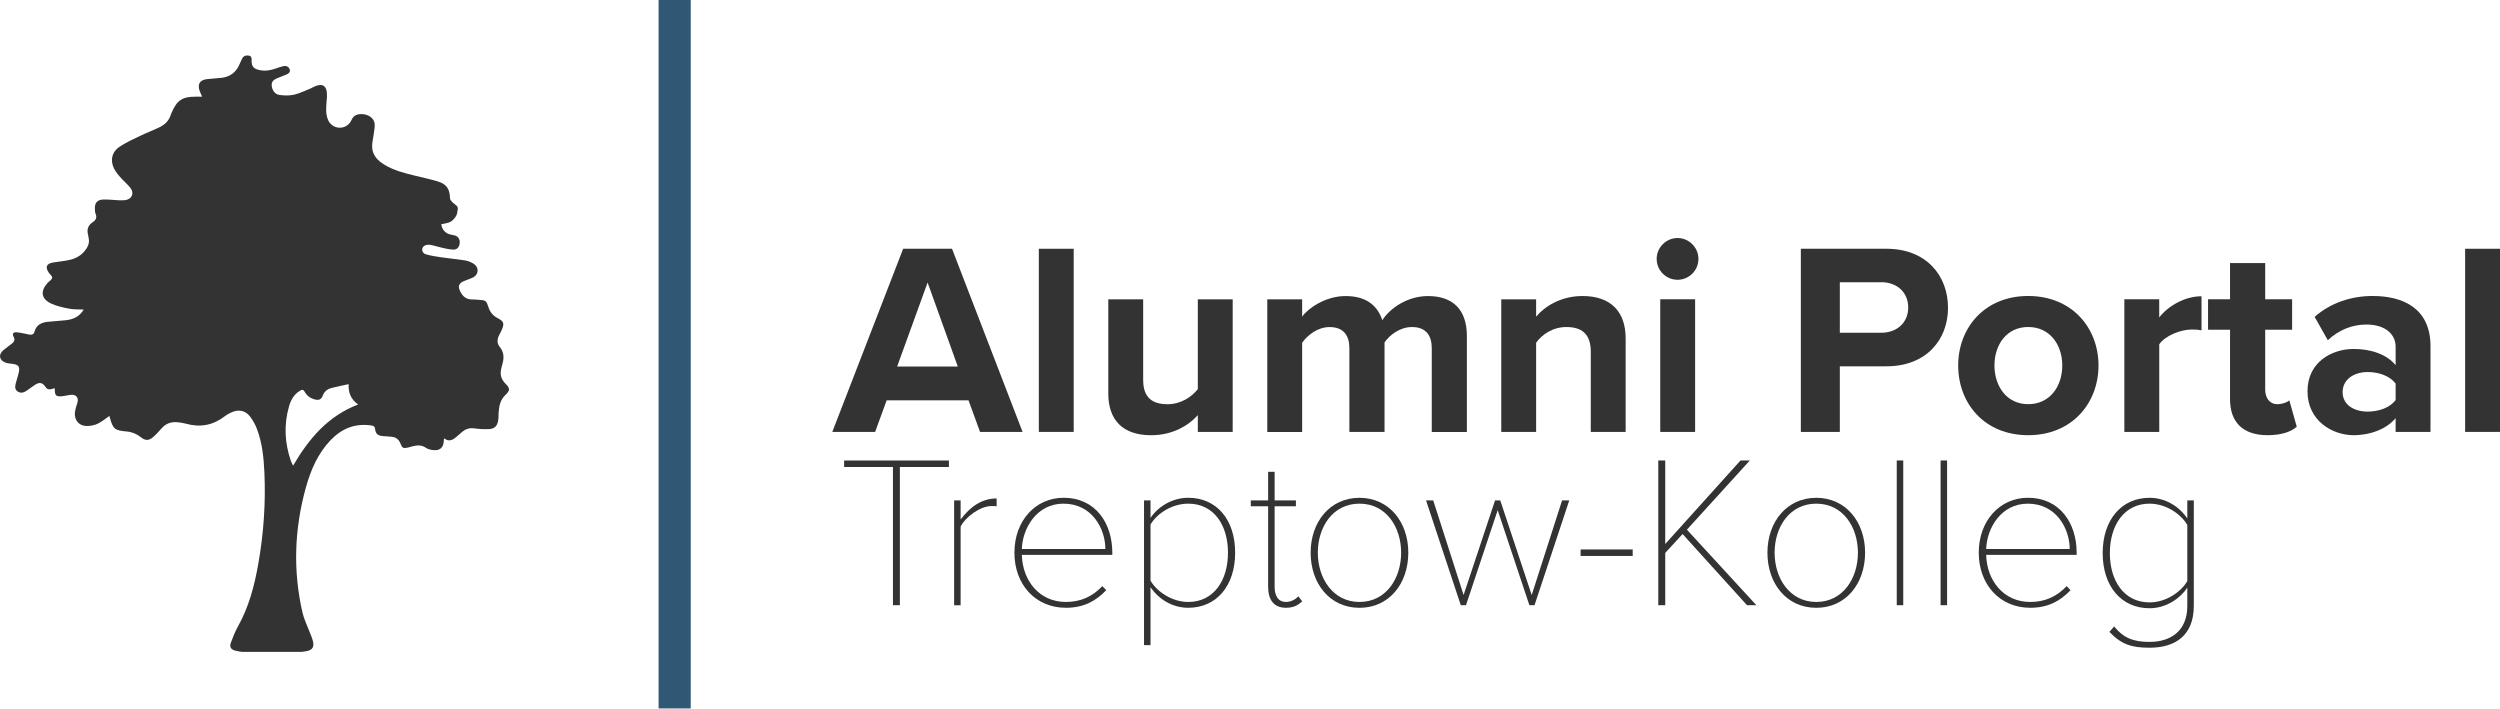
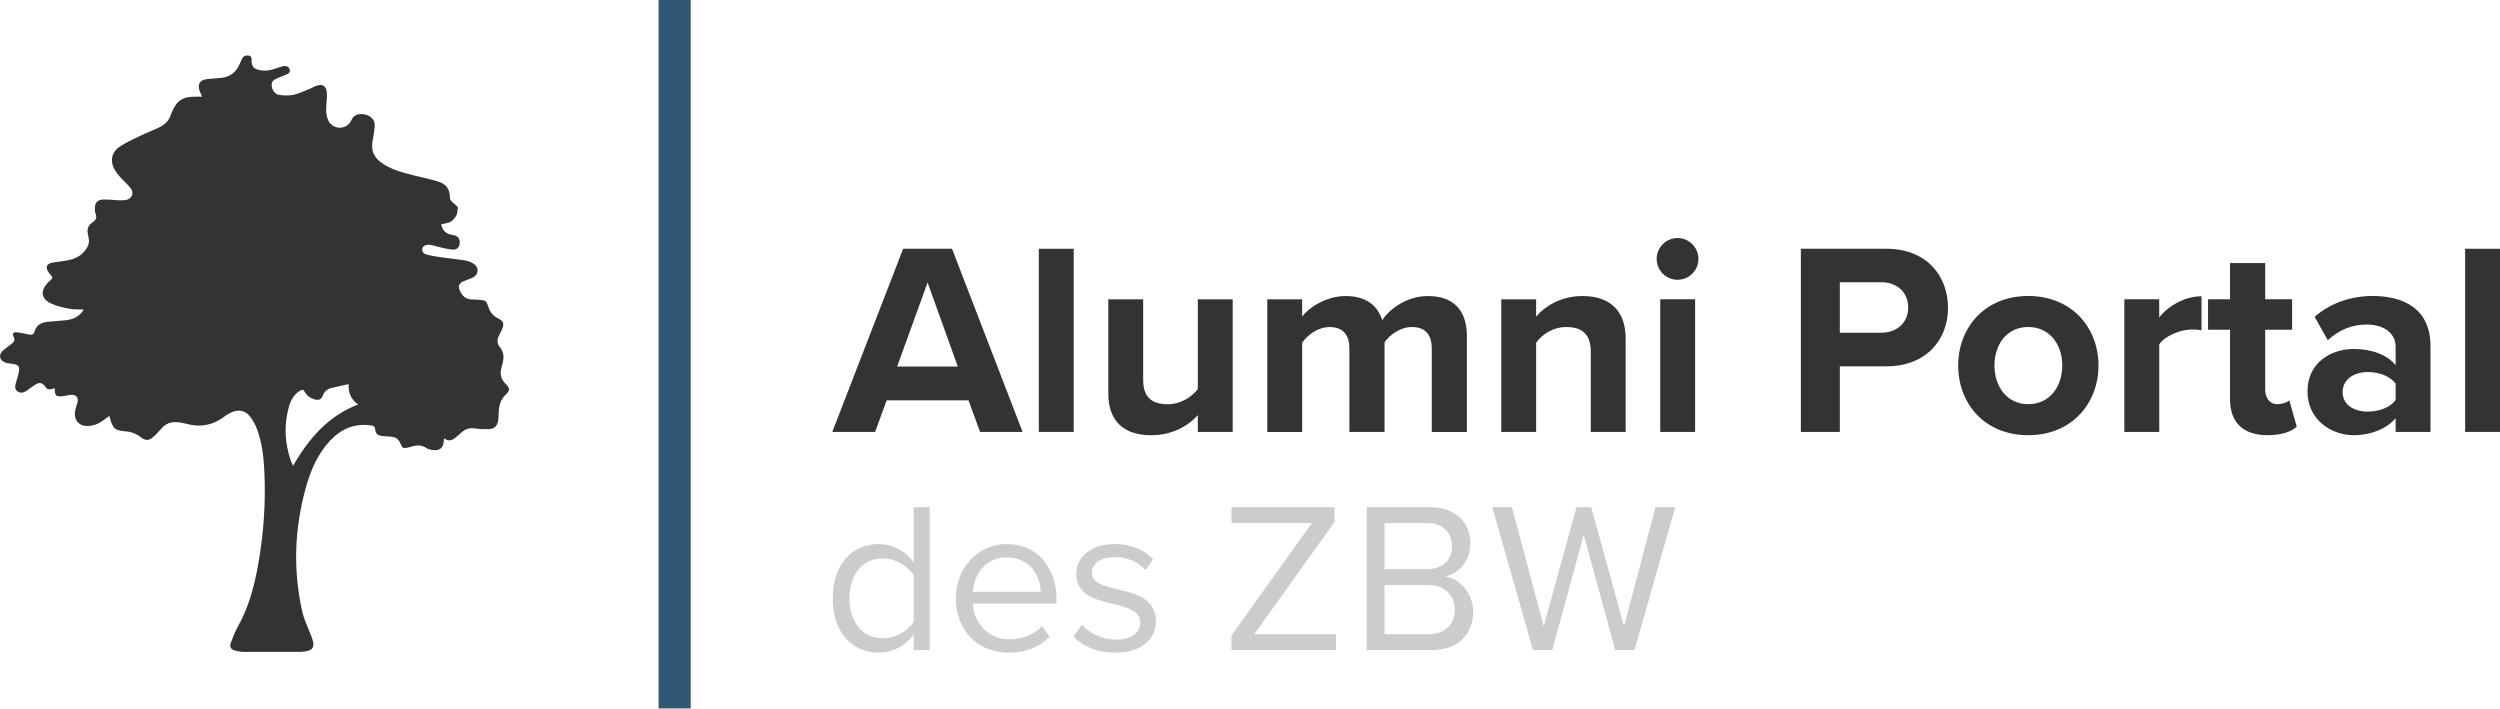
<svg xmlns="http://www.w3.org/2000/svg" id="Ebene_2" data-name="Ebene 2" viewBox="0 0 700.38 198.47">
  <defs>
    <style>
      .cls-1 {
        fill: #305875;
      }

      .cls-2 {
        fill: none;
      }

      .cls-3 {
        clip-path: url(#clippath-1);
      }

      .cls-4 {
        fill: #333;
      }

      .cls-5 {
+         fill: #ccc;
+       }
+ 
+       .cls-6 {
        clip-path: url(#clippath);
      }
    </style>
    <clipPath id="clippath">
      <rect class="cls-2" y="15.52" width="142.58" height="167.11" />
    </clipPath>
    <clipPath id="clippath-1">
      <rect class="cls-2" y="15.52" width="142.58" height="167.11" />
    </clipPath>
  </defs>
  <g id="Ebene_1-2" data-name="Ebene 1">
    <g>
      <g>
-         <g class="cls-5">
+         <g class="cls-6">
          <g class="cls-3">
            <path class="cls-4" d="M30.66,116.51c-1.11.76-2.08,1.61-3.21,2.16-.89.43-1.96.65-2.95.68-2.36.06-3.83-1.69-3.49-4.03.11-.76.35-1.52.61-2.25.56-1.59-.21-2.64-1.89-2.45-.81.09-1.6.33-2.41.39-1.61.13-1.94-.2-1.97-1.81,0-.14-.02-.28-.04-.46-.33.1-.63.21-.94.28-.67.15-1.19.06-1.63-.61-.84-1.28-1.69-1.42-2.97-.58-.83.54-1.6,1.17-2.43,1.71-.8.52-1.67.68-2.48.07-.79-.59-.64-1.44-.44-2.25.27-1.06.65-2.1.87-3.17.3-1.46-.14-2-1.62-2.23-.7-.11-1.43-.12-2.08-.35-1.82-.65-2.12-2.26-.66-3.5.78-.66,1.65-1.23,2.44-1.88.6-.48.89-1.01.46-1.84-.47-.9-.13-1.4.87-1.3,1.09.11,2.16.36,3.23.59.88.19,1.49.19,1.8-.95.49-1.76,1.99-2.4,3.67-2.58,1.69-.18,3.39-.24,5.08-.44,2.05-.24,3.82-1.01,4.97-2.99-1.39-.07-2.73.01-4.01-.23-1.72-.33-3.49-.7-5.07-1.43-2.83-1.31-3.14-3.47-1.05-5.79.45-.49,1.22-.91,1.3-1.45.07-.44-.68-.99-1.02-1.52-.97-1.51-.55-2.45,1.25-2.76,1.47-.25,2.96-.37,4.41-.67,2.17-.44,3.94-1.51,5.11-3.48.52-.88.7-1.76.46-2.74-.07-.28-.07-.57-.15-.84-.43-1.52,0-2.72,1.33-3.59.88-.58,1.21-1.32.76-2.36-.16-.38-.17-.83-.19-1.25-.09-1.79.64-2.67,2.46-2.72,1.31-.04,2.62.14,3.93.2.67.03,1.35.06,2.02-.01,1.95-.23,2.74-1.93,1.53-3.46-.94-1.19-2.17-2.15-3.13-3.32-.73-.88-1.46-1.88-1.79-2.94-.67-2.17.11-4.09,1.96-5.3,1.83-1.19,3.84-2.1,5.81-3.05,1.75-.84,3.58-1.52,5.33-2.37,1.52-.73,2.67-1.85,3.16-3.55.06-.2.16-.39.25-.59,1.46-3.41,3.02-4.44,6.7-4.41.57,0,1.13,0,1.81,0-.23-.52-.46-1.01-.65-1.52-.73-1.95-.05-3.14,1.98-3.4,1.4-.18,2.83-.2,4.23-.38,2.33-.3,3.98-1.57,4.9-3.74.24-.55.48-1.1.75-1.64.32-.64.83-.9,1.56-.87.81.03,1.13.36,1.1,1.18-.08,1.93.55,2.61,2.48,2.96,1.56.28,3.02-.03,4.47-.55.66-.24,1.34-.48,2.03-.61.77-.15,1.43.16,1.69.94.27.8-.36,1.16-.94,1.43-.74.34-1.52.58-2.27.9-.89.38-1.83.76-1.84,1.95,0,1.34.82,2.65,2.12,2.85,1.37.2,2.84.24,4.18-.07,1.63-.38,3.17-1.18,4.75-1.8.13-.05.25-.14.37-.21,2.82-1.46,4.2-.61,4.07,2.55-.06,1.45-.31,2.91-.2,4.35.08,1.04.37,2.25,1.01,3.03,1.75,2.13,5.02,1.65,6.11-.91.6-1.42,1.99-1.74,3.57-1.49,1.59.25,2.85,1.42,2.89,2.83.02,1.01-.2,2.03-.33,3.05-.14,1.09-.44,2.17-.4,3.25.08,2.32,1.55,3.81,3.41,4.95,2.73,1.68,5.8,2.42,8.87,3.16,1.99.49,4,.92,5.97,1.5,2.58.75,3.48,2.06,3.57,4.74.01.36.32.77.59,1.06.39.41.9.69,1.3,1.09.18.18.33.51.3.75-.09.7-.14,1.46-.47,2.05-.38.66-.95,1.33-1.61,1.68-.75.4-1.69.46-2.55.67.17,1.43,1.08,2.51,2.46,2.86.41.11.84.15,1.25.26,1.01.27,1.55,1.09,1.45,2.17-.11,1.12-.74,1.86-1.83,1.82-1.05-.04-2.09-.29-3.12-.52-1.14-.25-2.25-.64-3.4-.83-.51-.08-1.17.03-1.6.31-.9.59-.68,2.02.42,2.34,1.41.42,2.89.63,4.36.85,2.24.33,4.5.53,6.74.89.78.13,1.58.46,2.26.88,1.69,1.05,1.56,3.1-.23,3.95-.8.38-1.66.61-2.47.97-1.43.63-1.69,1.5-.97,2.91.7,1.38,1.7,2.24,3.32,2.21.6-.01,1.2.06,1.8.1,2.05.12,2.17.2,2.81,2.17.45,1.4,1.36,2.36,2.65,3.03,1.58.82,1.79,1.42,1.11,3.07-.25.62-.6,1.2-.89,1.81-.5,1.08-.52,2.16.25,3.11,1.09,1.33,1.25,2.8.85,4.41-.13.52-.25,1.03-.39,1.55-.48,1.74-.05,3.2,1.25,4.45,1.19,1.15,1.17,1.87-.05,3-1.54,1.41-1.88,3.27-1.98,5.22-.04.67,0,1.36-.12,2.02-.26,1.56-1.06,2.34-2.65,2.39-1.34.05-2.7-.02-4.02-.21-1.35-.2-2.44.17-3.44,1.01-.57.48-1.12.98-1.69,1.46-1,.83-2.05,1.33-3.24.35-.09.1-.16.15-.16.19.05,2.51-1.3,3.56-3.82,2.94-.41-.1-.84-.24-1.18-.48-1.19-.85-2.45-.79-3.76-.45-.41.11-.81.25-1.23.34-1.41.32-1.68.17-2.21-1.16-.41-1.04-1.17-1.69-2.28-1.83-.88-.11-1.76-.14-2.65-.21-1.33-.11-1.99-.62-2.13-1.92-.08-.79-.45-.97-1.12-1.06-4.55-.66-8.3.9-11.4,4.16-3.51,3.7-5.49,8.24-6.84,13.06-3.27,11.65-3.71,23.42-.99,35.24.39,1.71,1.2,3.32,1.82,4.97.38,1.03.88,2.03,1.12,3.08.36,1.62-.21,2.42-1.84,2.73-.86.17-1.76.26-2.64.27-4.89.01-9.79,0-14.68-.05-.87,0-1.77-.15-2.62-.37-1.25-.33-1.67-1.04-1.23-2.24.57-1.56,1.19-3.12,2-4.57,3.06-5.47,4.61-11.41,5.68-17.51,1.5-8.48,2.1-17.03,1.71-25.64-.19-4.15-.61-8.29-2.11-12.21-.46-1.21-1.12-2.38-1.9-3.41-1.28-1.67-3.1-2.07-5.04-1.25-.71.3-1.42.68-2.03,1.15-3.3,2.55-6.93,3.23-10.93,2.09-.81-.23-1.67-.34-2.51-.41-1.69-.13-3.12.41-4.27,1.71-.77.88-1.56,1.76-2.45,2.51-1.19,1-2.14.96-3.36,0-1.17-.93-2.48-1.49-3.97-1.62-3.38-.29-3.85-.68-4.73-3.93-.04-.14-.08-.27-.11-.37M97.69,107.62c-1.63.36-3.19.67-4.73,1.05-1.19.3-2.09.95-2.55,2.18-.38,1.03-1.04,1.34-2.11,1.08-1.26-.3-2.31-1.01-2.92-2.13-.43-.77-.81-.66-1.38-.31-1.66,1-2.52,2.59-3.03,4.35-1.47,5.13-1.22,10.22.51,15.26.14.41.36.79.63,1.36,4.43-7.6,9.81-13.93,18.22-17.14-2.09-1.49-2.78-3.4-2.65-5.7" />
          </g>
        </g>
        <g>
          <path class="cls-4" d="M274.56,121l-3.23-8.85h-22.93l-3.23,8.85h-12l19.85-51.31h13.69l19.77,51.31h-11.92ZM259.87,79.15l-8.54,23.54h17l-8.46-23.54Z" />
          <path class="cls-4" d="M291.03,121v-51.31h9.77v51.31h-9.77Z" />
          <path class="cls-4" d="M335.57,121v-4.69c-2.54,2.85-7,5.62-13.08,5.62-8.15,0-12-4.46-12-11.69v-26.39h9.77v22.54c0,5.15,2.69,6.85,6.85,6.85,3.77,0,6.77-2.08,8.46-4.23v-25.16h9.77v37.16h-9.77Z" />
          <path class="cls-4" d="M401.11,121v-23.46c0-3.46-1.54-5.92-5.54-5.92-3.46,0-6.31,2.31-7.69,4.31v25.08h-9.85v-23.46c0-3.46-1.54-5.92-5.54-5.92-3.38,0-6.23,2.31-7.69,4.39v25h-9.77v-37.16h9.77v4.85c1.54-2.23,6.46-5.77,12.15-5.77s8.92,2.54,10.31,6.77c2.15-3.39,7.08-6.77,12.77-6.77,6.85,0,10.92,3.62,10.92,11.23v26.85h-9.85Z" />
          <path class="cls-4" d="M445.66,121v-22.46c0-5.15-2.69-6.92-6.85-6.92-3.85,0-6.85,2.15-8.46,4.39v25h-9.77v-37.16h9.77v4.85c2.39-2.85,6.92-5.77,13-5.77,8.15,0,12.08,4.62,12.08,11.85v26.23h-9.77Z" />
          <path class="cls-4" d="M464.12,72.53c0-3.23,2.69-5.85,5.85-5.85s5.85,2.62,5.85,5.85-2.62,5.85-5.85,5.85-5.85-2.62-5.85-5.85ZM465.12,121v-37.16h9.77v37.16h-9.77Z" />
          <path class="cls-4" d="M504.51,121v-51.31h24c11.16,0,17.23,7.54,17.23,16.54s-6.15,16.39-17.23,16.39h-13.08v18.39h-10.92ZM527.05,79.07h-11.62v14.15h11.62c4.31,0,7.54-2.77,7.54-7.08s-3.23-7.08-7.54-7.08Z" />
          <path class="cls-4" d="M548.59,102.38c0-10.54,7.39-19.46,19.62-19.46s19.69,8.92,19.69,19.46-7.39,19.54-19.69,19.54-19.62-8.92-19.62-19.54ZM577.75,102.38c0-5.77-3.46-10.77-9.54-10.77s-9.46,5-9.46,10.77,3.38,10.85,9.46,10.85,9.54-5,9.54-10.85Z" />
          <path class="cls-4" d="M595.14,121v-37.16h9.77v5.08c2.62-3.31,7.23-5.92,11.85-5.92v9.54c-.69-.15-1.62-.23-2.69-.23-3.23,0-7.54,1.77-9.15,4.15v24.54h-9.77Z" />
          <path class="cls-4" d="M624.75,111.77v-19.39h-6.16v-8.54h6.16v-10.15h9.85v10.15h7.54v8.54h-7.54v16.77c0,2.31,1.23,4.08,3.38,4.08,1.46,0,2.85-.54,3.38-1.08l2.08,7.39c-1.46,1.31-4.08,2.38-8.16,2.38-6.85,0-10.54-3.54-10.54-10.15Z" />
          <path class="cls-4" d="M671.14,121v-3.85c-2.54,3-6.92,4.77-11.77,4.77-5.92,0-12.92-4-12.92-12.31s7-11.85,12.92-11.85c4.92,0,9.31,1.54,11.77,4.54v-5.15c0-3.77-3.23-6.23-8.15-6.23-4,0-7.69,1.46-10.85,4.39l-3.69-6.54c4.54-4,10.39-5.85,16.23-5.85,8.46,0,16.23,3.38,16.23,14.08v24h-9.77ZM671.14,107.46c-1.62-2.15-4.69-3.23-7.85-3.23-3.85,0-7,2.08-7,5.62s3.15,5.46,7,5.46c3.15,0,6.23-1.08,7.85-3.23v-4.62Z" />
          <path class="cls-4" d="M690.61,121v-51.31h9.77v51.31h-9.77Z" />
-           <path class="cls-4" d="M250.16,169.55v-38.72h-13.68v-1.82h29.36v1.82h-13.74v38.72h-1.95Z" />
-           <path class="cls-4" d="M267.3,169.55v-29.36h1.82v5.35c2.61-3.47,5.84-5.9,10.09-5.9v2.19c-.55-.06-.91-.06-1.46-.06-3.1,0-7.29,3.04-8.63,5.78v22.01h-1.82Z" />
-           <path class="cls-4" d="M298,139.46c9,0,13.62,7.23,13.62,15.38v.61h-25.35c.18,7.17,4.86,13.19,12.34,13.19,4.13,0,7.48-1.52,10.21-4.44l1.09,1.15c-2.98,3.1-6.38,4.92-11.31,4.92-8.51,0-14.41-6.5-14.41-15.44s5.9-15.38,13.8-15.38ZM286.27,153.81h23.4c0-5.65-3.71-12.71-11.73-12.71-7.54,0-11.49,6.93-11.67,12.71Z" />
-           <path class="cls-4" d="M322.32,180.73h-1.82v-40.55h1.82v4.92c2.01-3.04,5.96-5.65,10.58-5.65,7.9,0,13.13,6.08,13.13,15.38s-5.23,15.44-13.13,15.44c-4.38,0-8.21-2.31-10.58-5.77v16.23ZM332.9,141.1c-4.56,0-8.75,2.74-10.58,5.84v15.74c1.82,3.1,6.02,5.96,10.58,5.96,7.17,0,11.12-6.08,11.12-13.8s-3.95-13.74-11.12-13.74Z" />
-           <path class="cls-4" d="M355.27,164.38v-22.55h-4.86v-1.64h4.86v-8.02h1.82v8.02h5.96v1.64h-5.96v22.55c0,2.49.97,4.25,3.16,4.25,1.46,0,2.74-.73,3.47-1.58l1.09,1.4c-1.15,1.09-2.37,1.82-4.56,1.82-3.4,0-4.98-2.25-4.98-5.9Z" />
-           <path class="cls-4" d="M367.18,154.84c0-8.63,5.41-15.38,13.68-15.38s13.68,6.75,13.68,15.38-5.35,15.44-13.68,15.44-13.68-6.81-13.68-15.44ZM392.53,154.84c0-7.11-4.13-13.74-11.67-13.74s-11.67,6.63-11.67,13.74,4.19,13.8,11.67,13.8,11.67-6.63,11.67-13.8Z" />
-           <path class="cls-4" d="M428.46,169.55l-8.88-26.63-8.88,26.63h-1.46l-9.73-29.36h2.01l8.51,26.5,8.81-26.5h1.46l8.81,26.5,8.51-26.5h2.01l-9.73,29.36h-1.46Z" />
-           <path class="cls-4" d="M442.81,155.75v-1.82h14.59v1.82h-14.59Z" />
-           <path class="cls-4" d="M489.43,169.55l-18.05-19.94-4.86,5.29v14.65h-1.95v-40.55h1.95v23.4l21.09-23.4h2.61l-17.63,19.39,19.45,21.15h-2.61Z" />
-           <path class="cls-4" d="M495.15,154.84c0-8.63,5.41-15.38,13.68-15.38s13.68,6.75,13.68,15.38-5.35,15.44-13.68,15.44-13.68-6.81-13.68-15.44ZM520.5,154.84c0-7.11-4.13-13.74-11.67-13.74s-11.67,6.63-11.67,13.74,4.19,13.8,11.67,13.8,11.67-6.63,11.67-13.8Z" />
-           <path class="cls-4" d="M531.38,169.55v-40.55h1.82v40.55h-1.82Z" />
-           <path class="cls-4" d="M543.66,169.55v-40.55h1.82v40.55h-1.82Z" />
-           <path class="cls-4" d="M568.16,139.46c9,0,13.62,7.23,13.62,15.38v.61h-25.35c.18,7.17,4.86,13.19,12.34,13.19,4.13,0,7.48-1.52,10.21-4.44l1.09,1.15c-2.98,3.1-6.38,4.92-11.31,4.92-8.51,0-14.41-6.5-14.41-15.44s5.9-15.38,13.8-15.38ZM556.43,153.81h23.4c0-5.65-3.71-12.71-11.73-12.71-7.54,0-11.49,6.93-11.67,12.71Z" />
-           <path class="cls-4" d="M592.29,175.51c2.55,3.16,5.29,4.32,9.91,4.32,5.84,0,10.58-2.98,10.58-10.09v-5.11c-2.01,3.04-5.96,5.77-10.58,5.77-7.9,0-13.13-6.14-13.13-15.44s5.23-15.5,13.13-15.5c4.38,0,8.21,2.31,10.58,5.78v-5.05h1.82v29.54c0,8.39-5.29,11.73-12.4,11.73-4.92,0-7.84-.85-11.25-4.44l1.34-1.52ZM612.78,147.06c-1.82-3.1-6.02-5.96-10.58-5.96-7.17,0-11.12,6.14-11.12,13.86s3.95,13.8,11.12,13.8c4.56,0,8.75-2.86,10.58-5.96v-15.74Z" />
        </g>
      </g>
      <rect class="cls-1" x="184.5" width="9.01" height="198.47" />
+       <g>
+         <path class="cls-5" d="M255.97,182.12v-4.32c-2.16,2.94-5.7,5.04-9.78,5.04-7.56,0-12.9-5.76-12.9-15.18s5.28-15.24,12.9-15.24c3.9,0,7.44,1.92,9.78,5.1v-15.42h4.5v40.02h-4.5ZM255.97,161.12c-1.62-2.52-5.1-4.68-8.7-4.68-5.82,0-9.3,4.8-9.3,11.22s3.48,11.16,9.3,11.16c3.6,0,7.08-2.04,8.7-4.56v-13.14Z" />
+         <path class="cls-5" d="M282.07,152.42c8.76,0,13.92,6.84,13.92,15.54v1.14h-23.46c.36,5.46,4.2,10.02,10.44,10.02,3.3,0,6.66-1.32,8.94-3.66l2.16,2.94c-2.88,2.88-6.78,4.44-11.52,4.44-8.58,0-14.76-6.18-14.76-15.24,0-8.4,6-15.18,14.28-15.18ZM272.53,165.8h19.02c-.06-4.32-2.94-9.66-9.54-9.66-6.18,0-9.24,5.22-9.48,9.66Z" />
+         <path class="cls-5" d="M303.07,175.04c1.92,2.22,5.58,4.14,9.54,4.14,4.44,0,6.84-1.98,6.84-4.8,0-3.18-3.54-4.2-7.44-5.16-4.92-1.14-10.5-2.46-10.5-8.46,0-4.5,3.9-8.34,10.8-8.34,4.92,0,8.4,1.86,10.74,4.2l-2.1,3.12c-1.74-2.1-4.92-3.66-8.64-3.66-3.96,0-6.42,1.8-6.42,4.38,0,2.82,3.3,3.72,7.08,4.62,5.04,1.14,10.86,2.58,10.86,9,0,4.86-3.9,8.76-11.4,8.76-4.74,0-8.76-1.44-11.7-4.56l2.34-3.24Z" />
+         <path class="cls-5" d="M345.01,182.12v-4.14l22.5-31.44h-22.5v-4.44h28.86v4.14l-22.5,31.44h22.92v4.44h-29.28Z" />
+         <path class="cls-5" d="M452.51,182.12l-8.82-32.28-8.82,32.28h-5.4l-11.4-40.02h5.52l8.88,33.36,9.18-33.36h4.14l9.18,33.36,8.82-33.36h5.52l-11.4,40.02h-5.4Z" />
+         <path class="cls-5" d="M382.89,182.12v-40.02h17.82c6.96,0,11.22,4.2,11.22,10.2,0,5.04-3.36,8.4-7.02,9.18,4.26.66,7.8,5.04,7.8,9.84,0,6.42-4.26,10.8-11.58,10.8h-18.24ZM387.87,159.44h12c4.5,0,6.9-2.76,6.9-6.42s-2.4-6.48-6.9-6.48h-12v12.9ZM387.87,177.68h12.24c4.68,0,7.44-2.64,7.44-6.9,0-3.66-2.52-6.9-7.44-6.9h-12.24v13.8Z" />
+       </g>
    </g>
  </g>
</svg>
